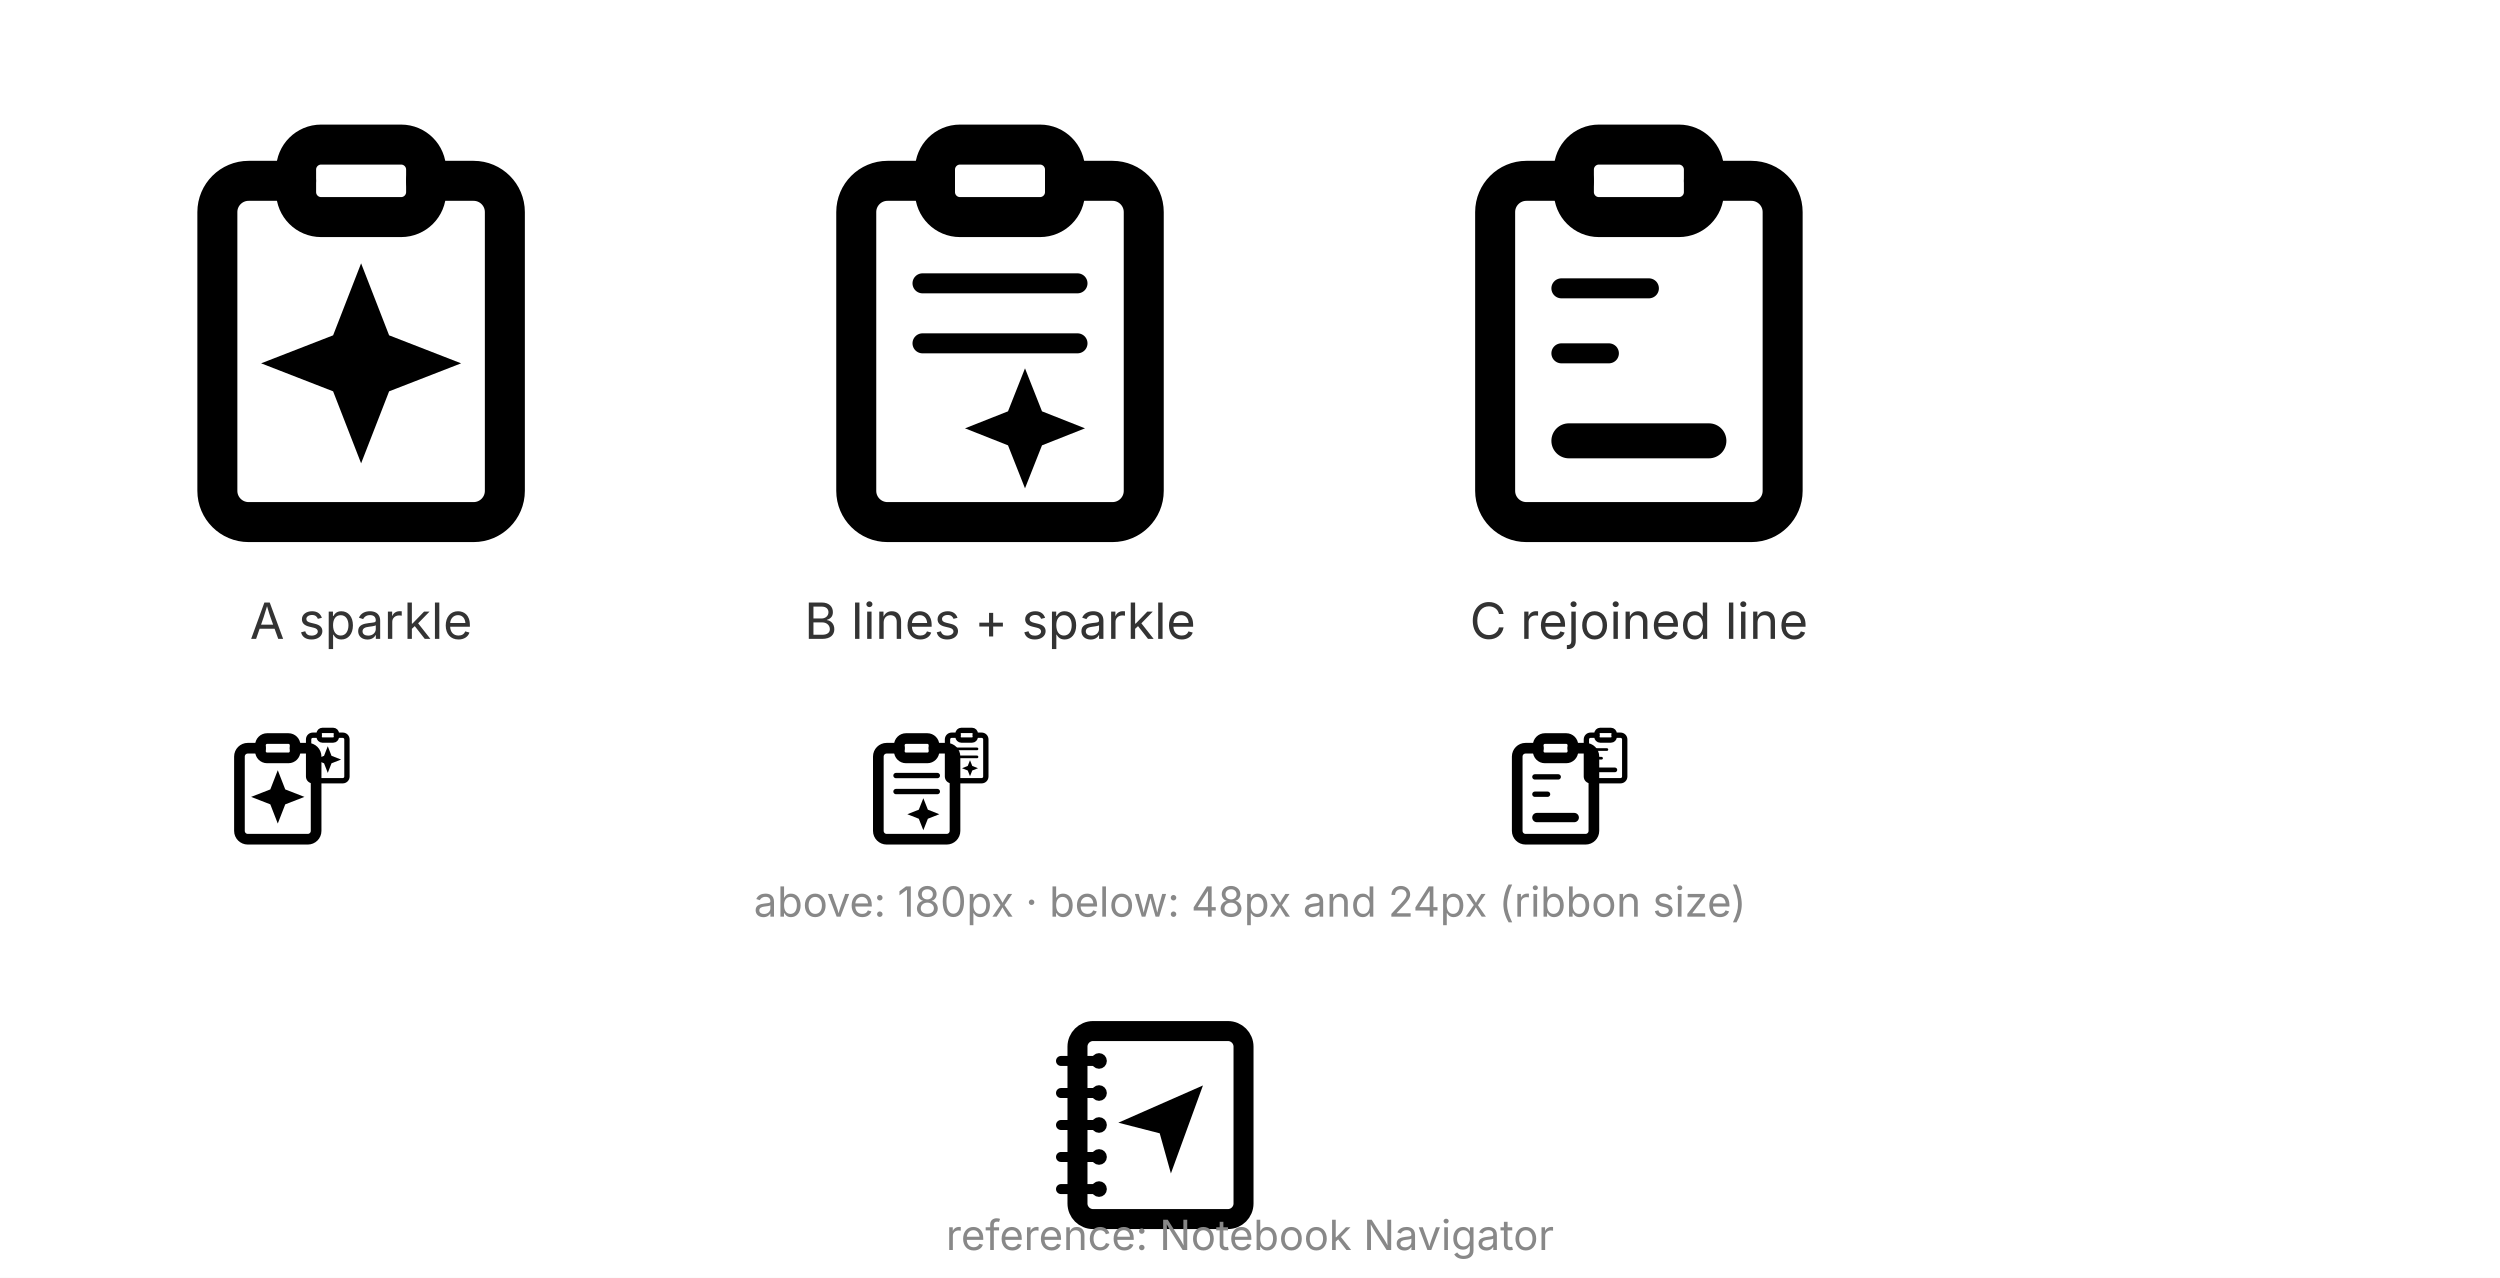
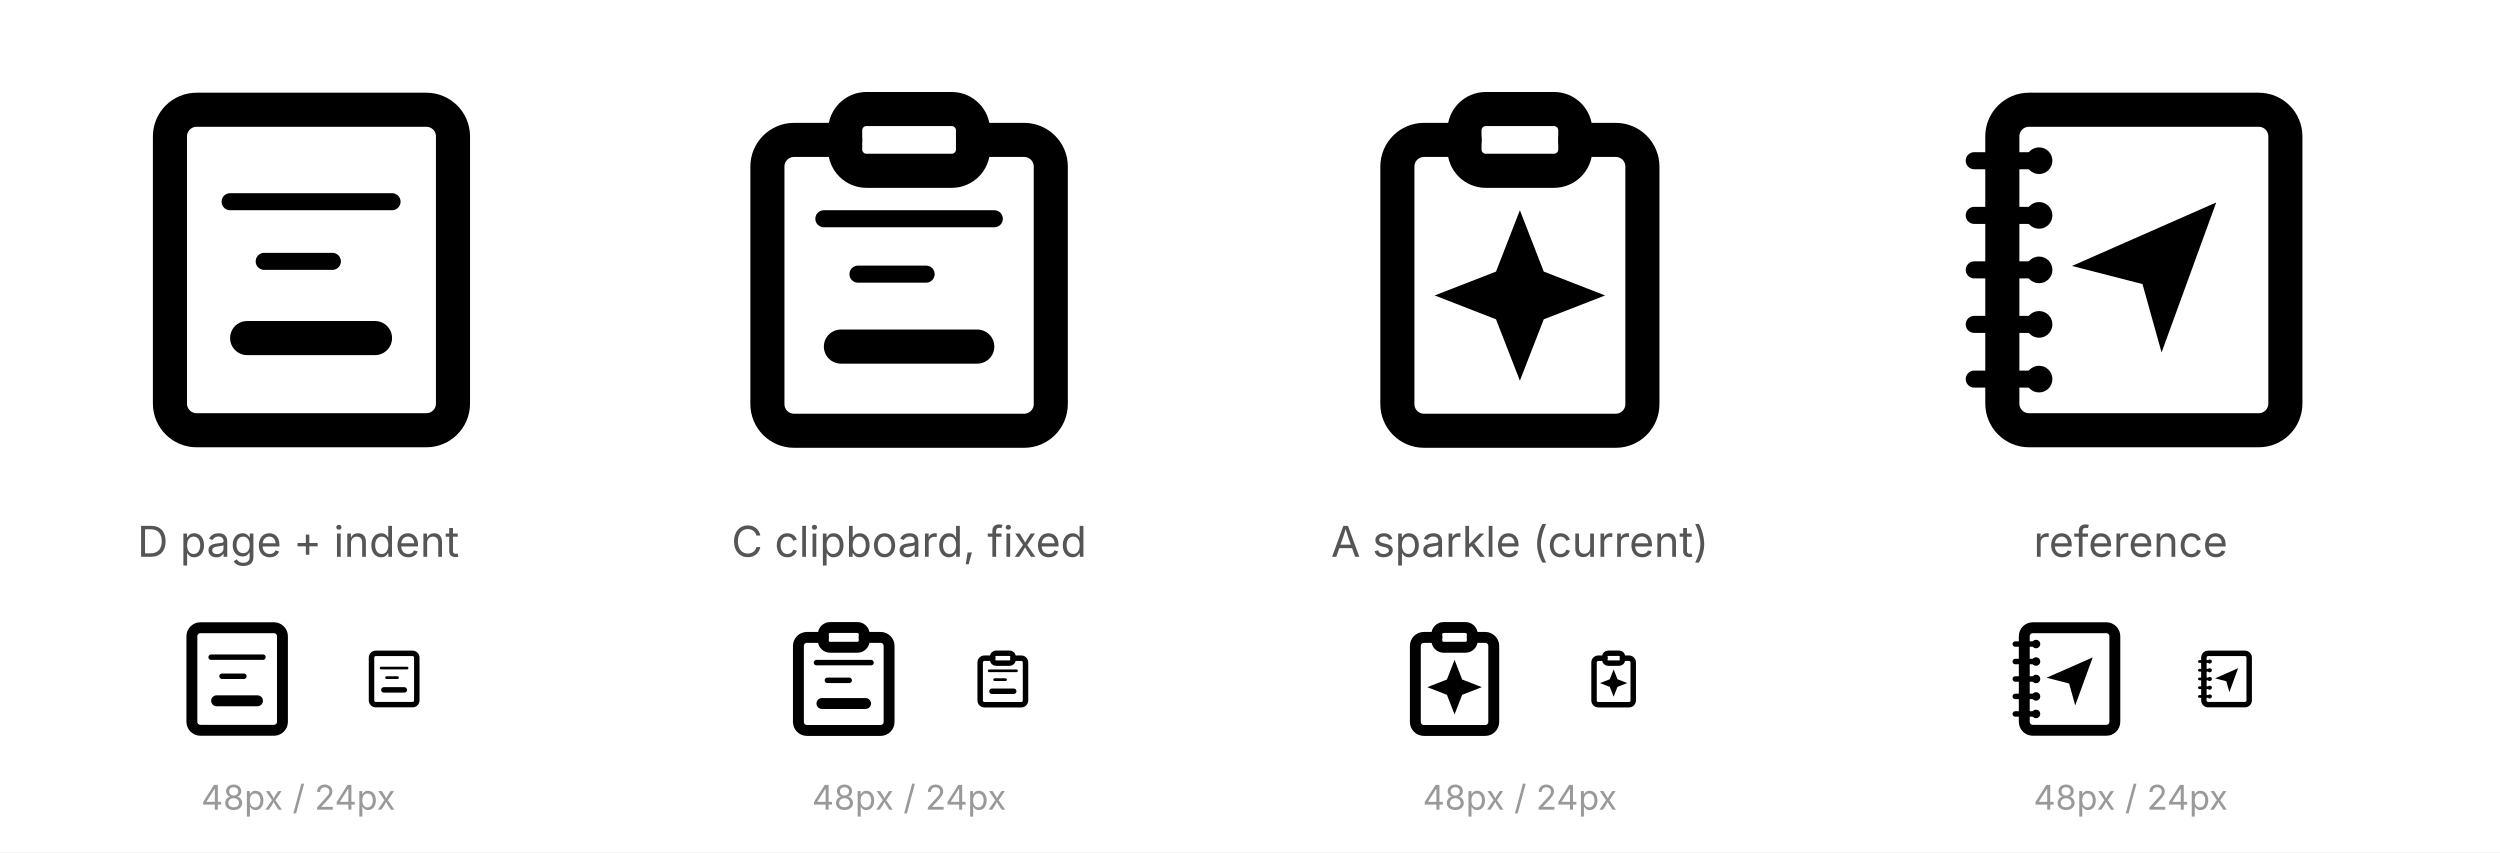
- <svg xmlns="http://www.w3.org/2000/svg" width="900" height="460" viewBox="0 0 900 460">
-   <rect width="900" height="460" fill="#ffffff" />
-   <g font-family="-apple-system,sans-serif" font-size="18" fill="#333">
-     <g transform="translate(40,30) scale(1.8)" fill="none" stroke="#000">
+ <svg xmlns="http://www.w3.org/2000/svg" width="880" height="300" viewBox="0 0 880 300">
+   <rect width="880" height="300" fill="#ffffff" />
+   <g font-family="-apple-system,sans-serif" font-size="15" fill="#555">
+     <g transform="translate(30,20) scale(1.5)" fill="none" stroke="#000">
+       <g stroke-linecap="round" stroke-linejoin="round">
+         <rect x="19.88" y="12.42" width="66.42" height="75.21" rx="6.25" stroke-width="8" />
+         <g stroke-width="4">
+           <line x1="34" y1="34" x2="72" y2="34" />
+           <line x1="42" y1="48" x2="58" y2="48" />
+         </g>
+         <rect x="34" y="62" width="38" height="8" rx="4" fill="currentColor" stroke="none" />
+       </g>
+     </g>
+     <text x="105" y="196" text-anchor="middle">D  page + indent</text>
+     <g transform="translate(58,215) scale(0.48)" fill="none" stroke="#000">
+       <g stroke-linecap="round" stroke-linejoin="round">
+         <rect x="19.88" y="12.42" width="66.42" height="75.21" rx="6.25" stroke-width="8" />
+         <g stroke-width="4">
+           <line x1="34" y1="34" x2="72" y2="34" />
+           <line x1="42" y1="48" x2="58" y2="48" />
+         </g>
+         <rect x="34" y="62" width="38" height="8" rx="4" fill="currentColor" stroke="none" />
+       </g>
+     </g>
+     <g transform="translate(126,227) scale(0.24)" fill="none" stroke="#000">
+       <g stroke-linecap="round" stroke-linejoin="round">
+         <rect x="19.88" y="12.42" width="66.42" height="75.21" rx="6.25" stroke-width="8" />
+         <g stroke-width="4">
+           <line x1="34" y1="34" x2="72" y2="34" />
+           <line x1="42" y1="48" x2="58" y2="48" />
+         </g>
+         <rect x="34" y="62" width="38" height="8" rx="4" fill="currentColor" stroke="none" />
+       </g>
+     </g>
+     <text x="105" y="285" text-anchor="middle" font-size="12" fill="#999">48px / 24px</text>
+     <g transform="translate(245,20) scale(1.5)" fill="none" stroke="#000">
+       <g stroke-linecap="round" stroke-linejoin="round">
+         <path d="M35 19.5 H23 a6.25 6.25 0 0 0 -6.25 6.25 V81.5 a6.25 6.25 0 0 0 6.25 6.25 H77 a6.25 6.25 0 0 0 6.25 -6.25 V25.75 a6.25 6.25 0 0 0 -6.25 -6.25 H65" stroke-width="8" />
+         <rect x="35" y="12.25" width="30" height="14.5" rx="5" stroke-width="8" />
+         <g stroke-width="4">
+           <line x1="30" y1="38" x2="70" y2="38" />
+           <line x1="38" y1="51" x2="54" y2="51" />
+         </g>
+         <rect x="30" y="64" width="40" height="8" rx="4" fill="currentColor" stroke="none" />
+       </g>
+     </g>
+     <text x="320" y="196" text-anchor="middle">C  clipboard, fixed</text>
+     <g transform="translate(273,215) scale(0.48)" fill="none" stroke="#000">
+       <g stroke-linecap="round" stroke-linejoin="round">
+         <path d="M35 19.5 H23 a6.25 6.25 0 0 0 -6.25 6.25 V81.5 a6.25 6.25 0 0 0 6.25 6.25 H77 a6.25 6.25 0 0 0 6.25 -6.25 V25.75 a6.25 6.25 0 0 0 -6.25 -6.25 H65" stroke-width="8" />
+         <rect x="35" y="12.25" width="30" height="14.5" rx="5" stroke-width="8" />
+         <g stroke-width="4">
+           <line x1="30" y1="38" x2="70" y2="38" />
+           <line x1="38" y1="51" x2="54" y2="51" />
+         </g>
+         <rect x="30" y="64" width="40" height="8" rx="4" fill="currentColor" stroke="none" />
+       </g>
+     </g>
+     <g transform="translate(341,227) scale(0.24)" fill="none" stroke="#000">
+       <g stroke-linecap="round" stroke-linejoin="round">
+         <path d="M35 19.5 H23 a6.25 6.25 0 0 0 -6.25 6.25 V81.5 a6.25 6.25 0 0 0 6.25 6.25 H77 a6.25 6.25 0 0 0 6.25 -6.25 V25.75 a6.25 6.25 0 0 0 -6.25 -6.25 H65" stroke-width="8" />
+         <rect x="35" y="12.25" width="30" height="14.5" rx="5" stroke-width="8" />
+         <g stroke-width="4">
+           <line x1="30" y1="38" x2="70" y2="38" />
+           <line x1="38" y1="51" x2="54" y2="51" />
+         </g>
+         <rect x="30" y="64" width="40" height="8" rx="4" fill="currentColor" stroke="none" />
+       </g>
+     </g>
+     <text x="320" y="285" text-anchor="middle" font-size="12" fill="#999">48px / 24px</text>
+     <g transform="translate(460,20) scale(1.5)" fill="none" stroke="#000">
      <g stroke-linecap="round" stroke-linejoin="round">
        <path d="M37 19.5 H27.5 a6.25 6.25 0 0 0 -6.25 6.25 V81.5 a6.25 6.25 0 0 0 6.25 6.25 H72.5 a6.25 6.25 0 0 0 6.25 -6.25 V25.75 a6.25 6.25 0 0 0 -6.25 -6.25 H63" stroke-width="8" />
        <rect x="37" y="12.25" width="26" height="14.5" rx="5" stroke-width="8" />
        <polygon points="50 36 55.6 50.4 70 56 55.6 61.6 50 76 44.4 61.6 30 56 44.4 50.4" fill="currentColor" stroke="none" />
      </g>
    </g>
-     <text x="130" y="230" text-anchor="middle">A  sparkle</text>
-     <g transform="translate(106,260) scale(0.24)" fill="none" stroke="#000">
+     <text x="535" y="196" text-anchor="middle">A  sparkle (current)</text>
+     <g transform="translate(488,215) scale(0.48)" fill="none" stroke="#000">
      <g stroke-linecap="round" stroke-linejoin="round">
        <path d="M37 19.5 H27.5 a6.25 6.25 0 0 0 -6.25 6.25 V81.5 a6.25 6.25 0 0 0 6.25 6.25 H72.5 a6.25 6.25 0 0 0 6.25 -6.25 V25.75 a6.25 6.25 0 0 0 -6.25 -6.25 H63" stroke-width="8" />
        <rect x="37" y="12.25" width="26" height="14.5" rx="5" stroke-width="8" />
        <polygon points="50 36 55.6 50.4 70 56 55.6 61.6 50 76 44.4 61.6 30 56 44.4 50.4" fill="currentColor" stroke="none" />
      </g>
    </g>
-     <g transform="translate(76,260) scale(0.48)" fill="none" stroke="#000">
+     <g transform="translate(556,227) scale(0.24)" fill="none" stroke="#000">
      <g stroke-linecap="round" stroke-linejoin="round">
        <path d="M37 19.5 H27.5 a6.25 6.25 0 0 0 -6.25 6.25 V81.5 a6.25 6.25 0 0 0 6.25 6.25 H72.5 a6.25 6.25 0 0 0 6.25 -6.25 V25.75 a6.25 6.25 0 0 0 -6.25 -6.25 H63" stroke-width="8" />
        <rect x="37" y="12.25" width="26" height="14.5" rx="5" stroke-width="8" />
        <polygon points="50 36 55.6 50.4 70 56 55.6 61.6 50 76 44.4 61.6 30 56 44.4 50.4" fill="currentColor" stroke="none" />
      </g>
    </g>
-     <g transform="translate(270,30) scale(1.8)" fill="none" stroke="#000">
-       <g stroke-linecap="round" stroke-linejoin="round">
-         <path d="M37 19.5 H27.5 a6.25 6.25 0 0 0 -6.25 6.25 V81.5 a6.25 6.25 0 0 0 6.25 6.25 H72.5 a6.25 6.25 0 0 0 6.25 -6.25 V25.75 a6.25 6.25 0 0 0 -6.25 -6.25 H63" stroke-width="8" />
-         <rect x="37" y="12.25" width="26" height="14.5" rx="5" stroke-width="8" />
-         <g stroke-width="4">
-           <line x1="34.5" y1="40" x2="65.5" y2="40" />
-           <line x1="34.5" y1="52" x2="65.5" y2="52" />
-         </g>
-         <polygon points="55 57 58.4 65.6 67 69 58.4 72.4 55 81 51.6 72.4 43 69 51.6 65.6" fill="currentColor" stroke="none" />
-       </g>
-     </g>
-     <text x="360" y="230" text-anchor="middle">B  lines + sparkle</text>
-     <g transform="translate(336,260) scale(0.24)" fill="none" stroke="#000">
-       <g stroke-linecap="round" stroke-linejoin="round">
-         <path d="M37 19.5 H27.5 a6.25 6.25 0 0 0 -6.25 6.25 V81.5 a6.25 6.25 0 0 0 6.25 6.25 H72.5 a6.25 6.25 0 0 0 6.25 -6.25 V25.75 a6.25 6.25 0 0 0 -6.25 -6.25 H63" stroke-width="8" />
-         <rect x="37" y="12.25" width="26" height="14.5" rx="5" stroke-width="8" />
-         <g stroke-width="4">
-           <line x1="34.5" y1="40" x2="65.5" y2="40" />
-           <line x1="34.5" y1="52" x2="65.5" y2="52" />
-         </g>
-         <polygon points="55 57 58.4 65.6 67 69 58.4 72.4 55 81 51.6 72.4 43 69 51.6 65.6" fill="currentColor" stroke="none" />
-       </g>
-     </g>
-     <g transform="translate(306,260) scale(0.48)" fill="none" stroke="#000">
-       <g stroke-linecap="round" stroke-linejoin="round">
-         <path d="M37 19.5 H27.5 a6.25 6.25 0 0 0 -6.25 6.25 V81.5 a6.25 6.25 0 0 0 6.25 6.25 H72.5 a6.25 6.25 0 0 0 6.25 -6.25 V25.75 a6.25 6.25 0 0 0 -6.25 -6.25 H63" stroke-width="8" />
-         <rect x="37" y="12.25" width="26" height="14.5" rx="5" stroke-width="8" />
-         <g stroke-width="4">
-           <line x1="34.5" y1="40" x2="65.5" y2="40" />
-           <line x1="34.5" y1="52" x2="65.5" y2="52" />
-         </g>
-         <polygon points="55 57 58.4 65.6 67 69 58.4 72.4 55 81 51.6 72.4 43 69 51.6 65.6" fill="currentColor" stroke="none" />
-       </g>
-     </g>
-     <g transform="translate(500,30) scale(1.8)" fill="none" stroke="#000">
-       <g stroke-linecap="round" stroke-linejoin="round">
-         <path d="M37 19.5 H27.5 a6.25 6.25 0 0 0 -6.25 6.25 V81.5 a6.25 6.25 0 0 0 6.25 6.25 H72.5 a6.25 6.25 0 0 0 6.25 -6.25 V25.75 a6.25 6.25 0 0 0 -6.25 -6.25 H63" stroke-width="8" />
-         <rect x="37" y="12.25" width="26" height="14.5" rx="5" stroke-width="8" />
-         <g stroke-width="4">
-           <line x1="34.5" y1="41" x2="52" y2="41" />
-           <line x1="34.5" y1="54" x2="44" y2="54" />
-         </g>
-         <rect x="32.5" y="68" width="35" height="7" rx="3.5" fill="currentColor" stroke="none" />
-       </g>
-     </g>
-     <text x="590" y="230" text-anchor="middle">C  rejoined line</text>
-     <g transform="translate(566,260) scale(0.24)" fill="none" stroke="#000">
-       <g stroke-linecap="round" stroke-linejoin="round">
-         <path d="M37 19.5 H27.5 a6.25 6.25 0 0 0 -6.25 6.25 V81.5 a6.25 6.25 0 0 0 6.25 6.25 H72.5 a6.25 6.25 0 0 0 6.25 -6.25 V25.75 a6.25 6.25 0 0 0 -6.25 -6.25 H63" stroke-width="8" />
-         <rect x="37" y="12.25" width="26" height="14.5" rx="5" stroke-width="8" />
-         <g stroke-width="4">
-           <line x1="34.5" y1="41" x2="52" y2="41" />
-           <line x1="34.5" y1="54" x2="44" y2="54" />
-         </g>
-         <rect x="32.5" y="68" width="35" height="7" rx="3.5" fill="currentColor" stroke="none" />
-       </g>
-     </g>
-     <g transform="translate(536,260) scale(0.48)" fill="none" stroke="#000">
-       <g stroke-linecap="round" stroke-linejoin="round">
-         <path d="M37 19.5 H27.5 a6.25 6.25 0 0 0 -6.25 6.25 V81.5 a6.25 6.25 0 0 0 6.25 6.25 H72.5 a6.25 6.25 0 0 0 6.25 -6.25 V25.75 a6.25 6.25 0 0 0 -6.25 -6.25 H63" stroke-width="8" />
-         <rect x="37" y="12.25" width="26" height="14.5" rx="5" stroke-width="8" />
-         <g stroke-width="4">
-           <line x1="34.5" y1="41" x2="52" y2="41" />
-           <line x1="34.5" y1="54" x2="44" y2="54" />
-         </g>
-         <rect x="32.5" y="68" width="35" height="7" rx="3.5" fill="currentColor" stroke="none" />
-       </g>
-     </g>
-     <text x="450" y="330" text-anchor="middle" font-size="15" fill="#888">above: 180px  ·  below: 48px and 24px (ribbon size)</text>
-     <g transform="translate(370,360) scale(0.9)" fill="none" stroke="#000">
+     <text x="535" y="285" text-anchor="middle" font-size="12" fill="#999">48px / 24px</text>
+     <g transform="translate(675,20) scale(1.5)" fill="none" stroke="#000">
      <g stroke-linecap="round" stroke-linejoin="round">
        <rect x="19.88" y="12.42" width="66.42" height="75.21" rx="6.25" stroke-width="8" />
        <g stroke-width="4">
          <line x1="13.29" y1="24.38" x2="28.5" y2="24.38" />
          <line x1="13.29" y1="37.21" x2="28.5" y2="37.21" />
          <line x1="13.29" y1="50" x2="28.5" y2="50" />
          <line x1="13.29" y1="62.79" x2="28.5" y2="62.79" />
          <line x1="13.29" y1="75.63" x2="28.5" y2="75.63" />
        </g>
        <g stroke-width="3.5">
          <circle cx="28.5" cy="24.38" r="1.38" />
          <circle cx="28.5" cy="37.21" r="1.38" />
          <circle cx="28.5" cy="50" r="1.38" />
          <circle cx="28.5" cy="62.79" r="1.38" />
          <circle cx="28.5" cy="75.63" r="1.38" />
        </g>
        <polygon points="52.77 53.33 36.22 49.08 70.07 34.18 57.25 69.38 52.77 53.33" fill="currentColor" stroke="none" />
      </g>
    </g>
-     <text x="450" y="450" text-anchor="middle" font-size="15" fill="#888">reference: Notebook Navigator</text>
+     <text x="750" y="196" text-anchor="middle">reference</text>
+     <g transform="translate(703,215) scale(0.48)" fill="none" stroke="#000">
+       <g stroke-linecap="round" stroke-linejoin="round">
+         <rect x="19.88" y="12.42" width="66.42" height="75.21" rx="6.25" stroke-width="8" />
+         <g stroke-width="4">
+           <line x1="13.29" y1="24.38" x2="28.5" y2="24.38" />
+           <line x1="13.29" y1="37.21" x2="28.5" y2="37.21" />
+           <line x1="13.29" y1="50" x2="28.5" y2="50" />
+           <line x1="13.29" y1="62.79" x2="28.5" y2="62.79" />
+           <line x1="13.29" y1="75.63" x2="28.5" y2="75.63" />
+         </g>
+         <g stroke-width="3.5">
+           <circle cx="28.5" cy="24.38" r="1.38" />
+           <circle cx="28.5" cy="37.21" r="1.38" />
+           <circle cx="28.5" cy="50" r="1.38" />
+           <circle cx="28.5" cy="62.79" r="1.38" />
+           <circle cx="28.5" cy="75.63" r="1.38" />
+         </g>
+         <polygon points="52.77 53.33 36.22 49.08 70.07 34.18 57.25 69.38 52.77 53.33" fill="currentColor" stroke="none" />
+       </g>
+     </g>
+     <g transform="translate(771,227) scale(0.24)" fill="none" stroke="#000">
+       <g stroke-linecap="round" stroke-linejoin="round">
+         <rect x="19.88" y="12.42" width="66.42" height="75.21" rx="6.25" stroke-width="8" />
+         <g stroke-width="4">
+           <line x1="13.29" y1="24.38" x2="28.5" y2="24.38" />
+           <line x1="13.29" y1="37.21" x2="28.5" y2="37.21" />
+           <line x1="13.29" y1="50" x2="28.5" y2="50" />
+           <line x1="13.29" y1="62.79" x2="28.5" y2="62.79" />
+           <line x1="13.29" y1="75.63" x2="28.5" y2="75.63" />
+         </g>
+         <g stroke-width="3.5">
+           <circle cx="28.5" cy="24.38" r="1.38" />
+           <circle cx="28.5" cy="37.21" r="1.38" />
+           <circle cx="28.5" cy="50" r="1.38" />
+           <circle cx="28.5" cy="62.79" r="1.38" />
+           <circle cx="28.5" cy="75.63" r="1.38" />
+         </g>
+         <polygon points="52.77 53.33 36.22 49.08 70.07 34.18 57.25 69.38 52.77 53.33" fill="currentColor" stroke="none" />
+       </g>
+     </g>
+     <text x="750" y="285" text-anchor="middle" font-size="12" fill="#999">48px / 24px</text>
  </g>
</svg>
